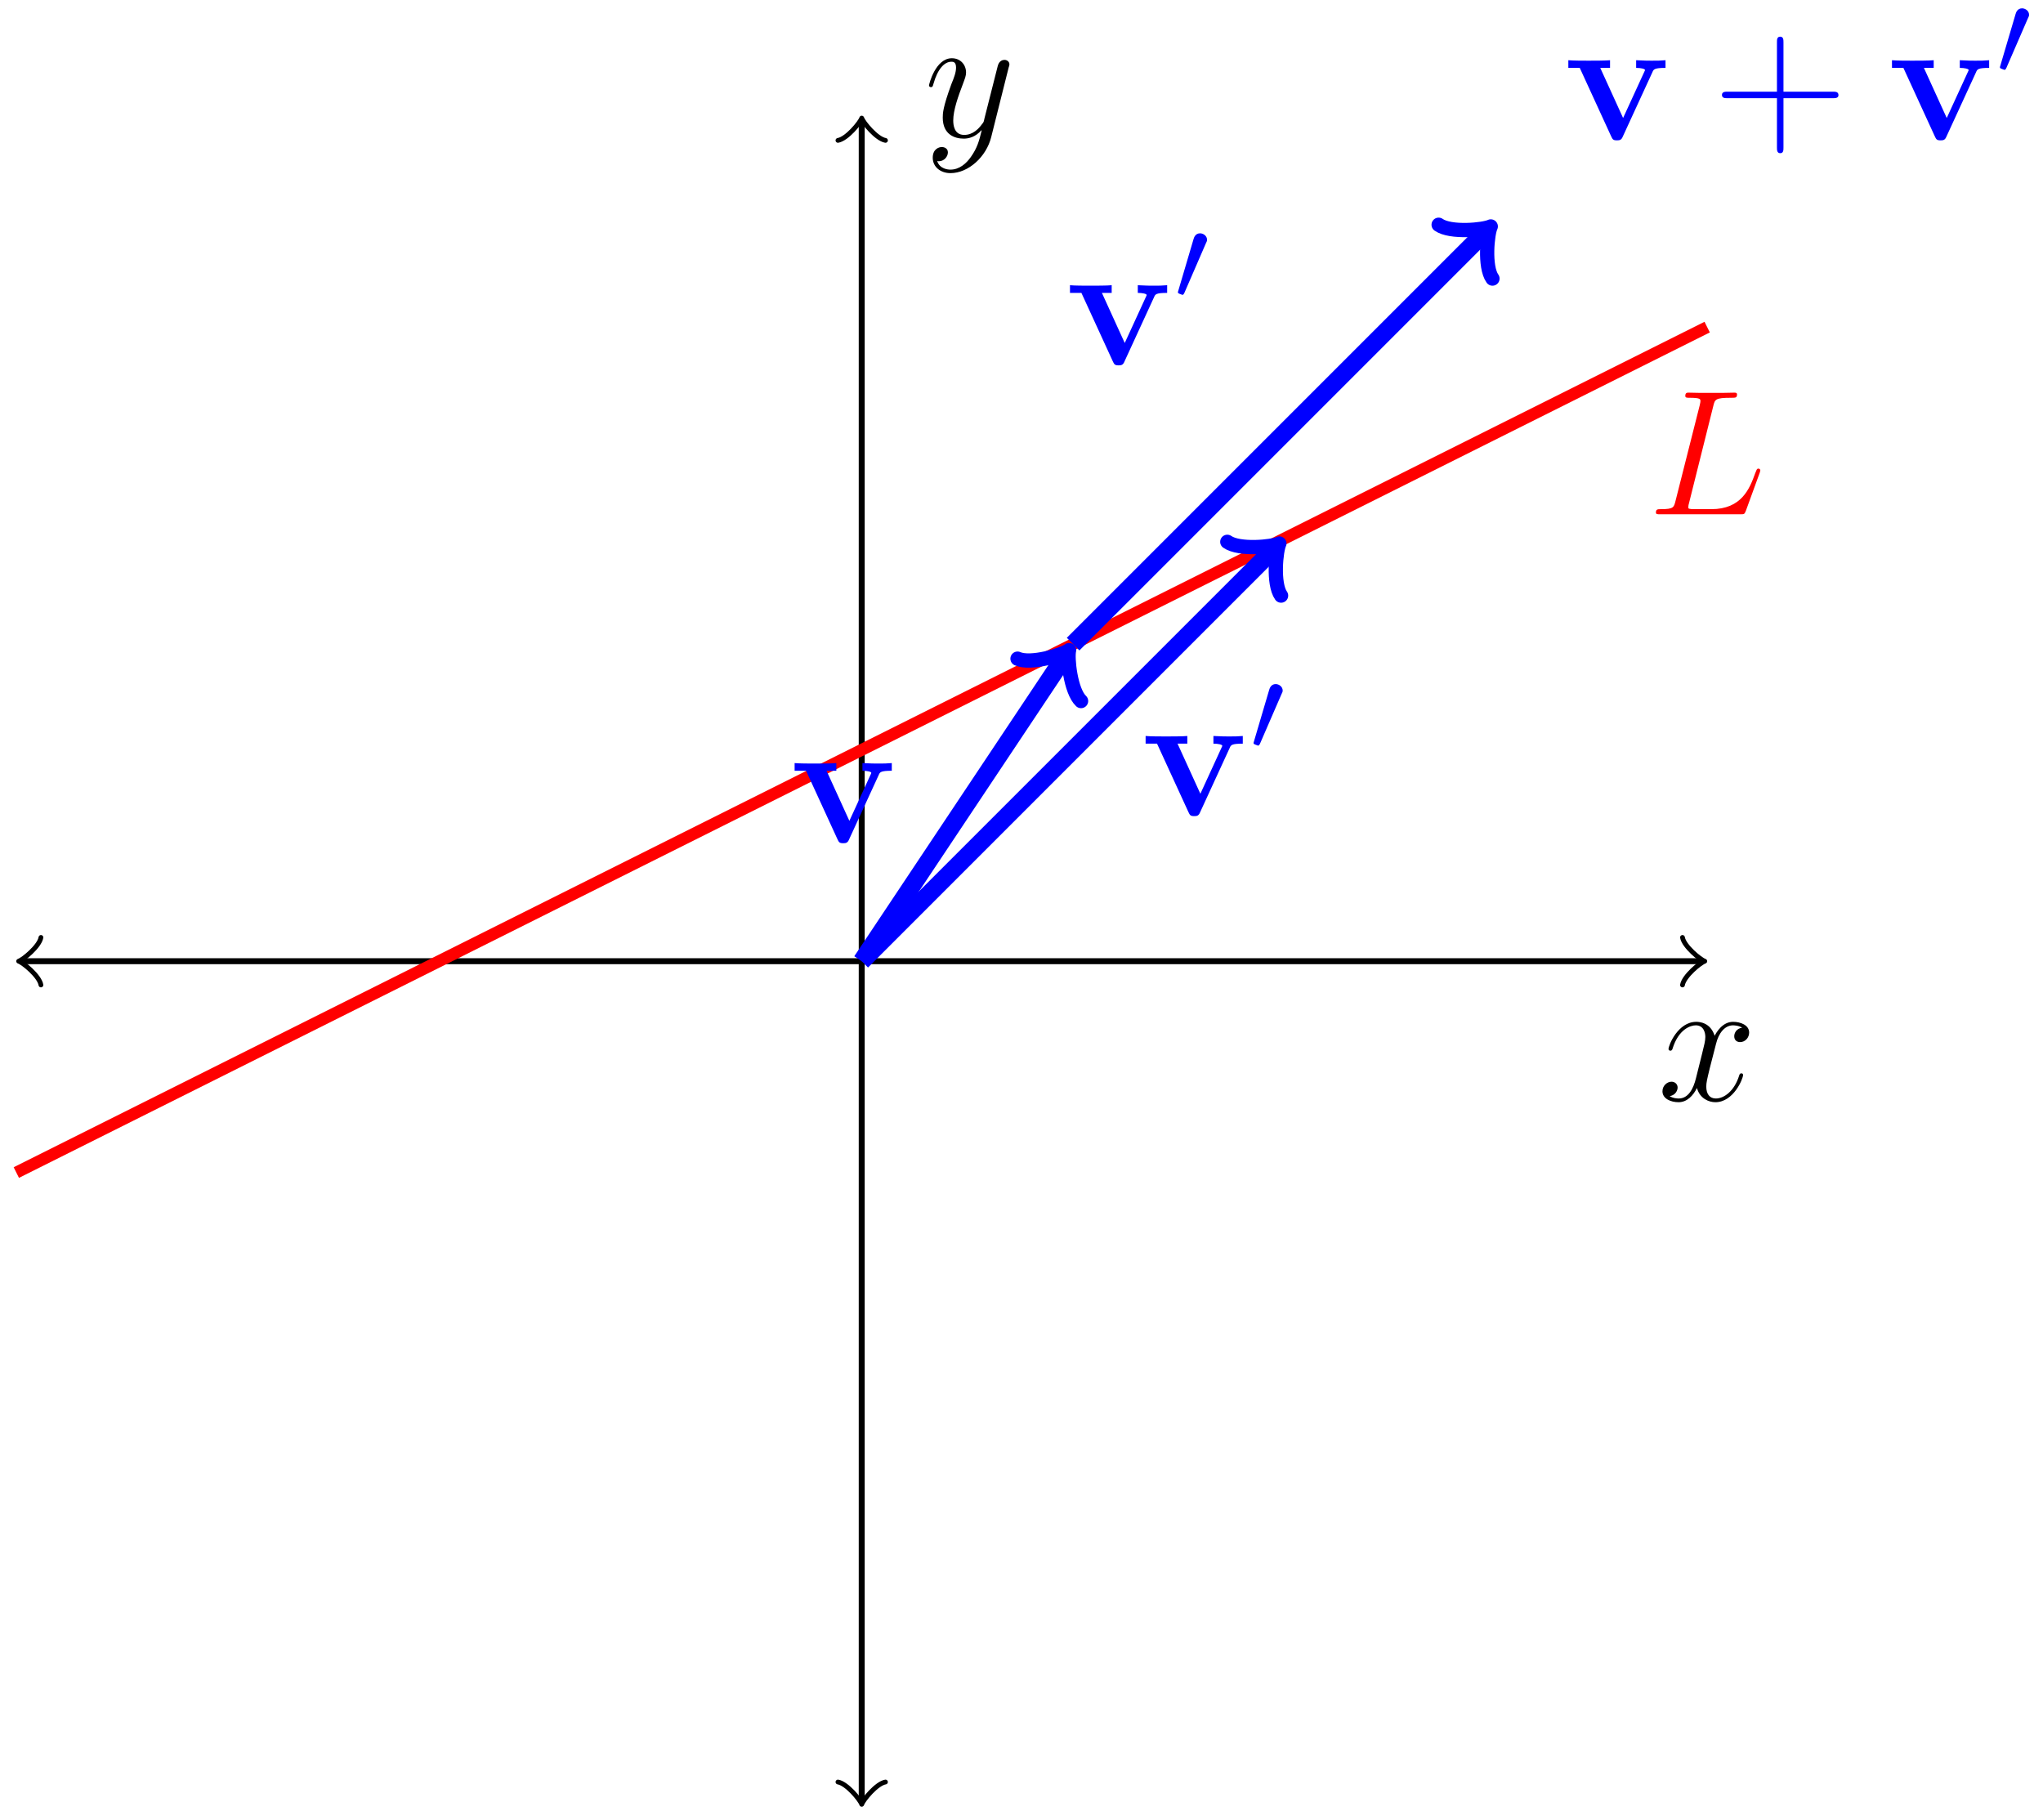
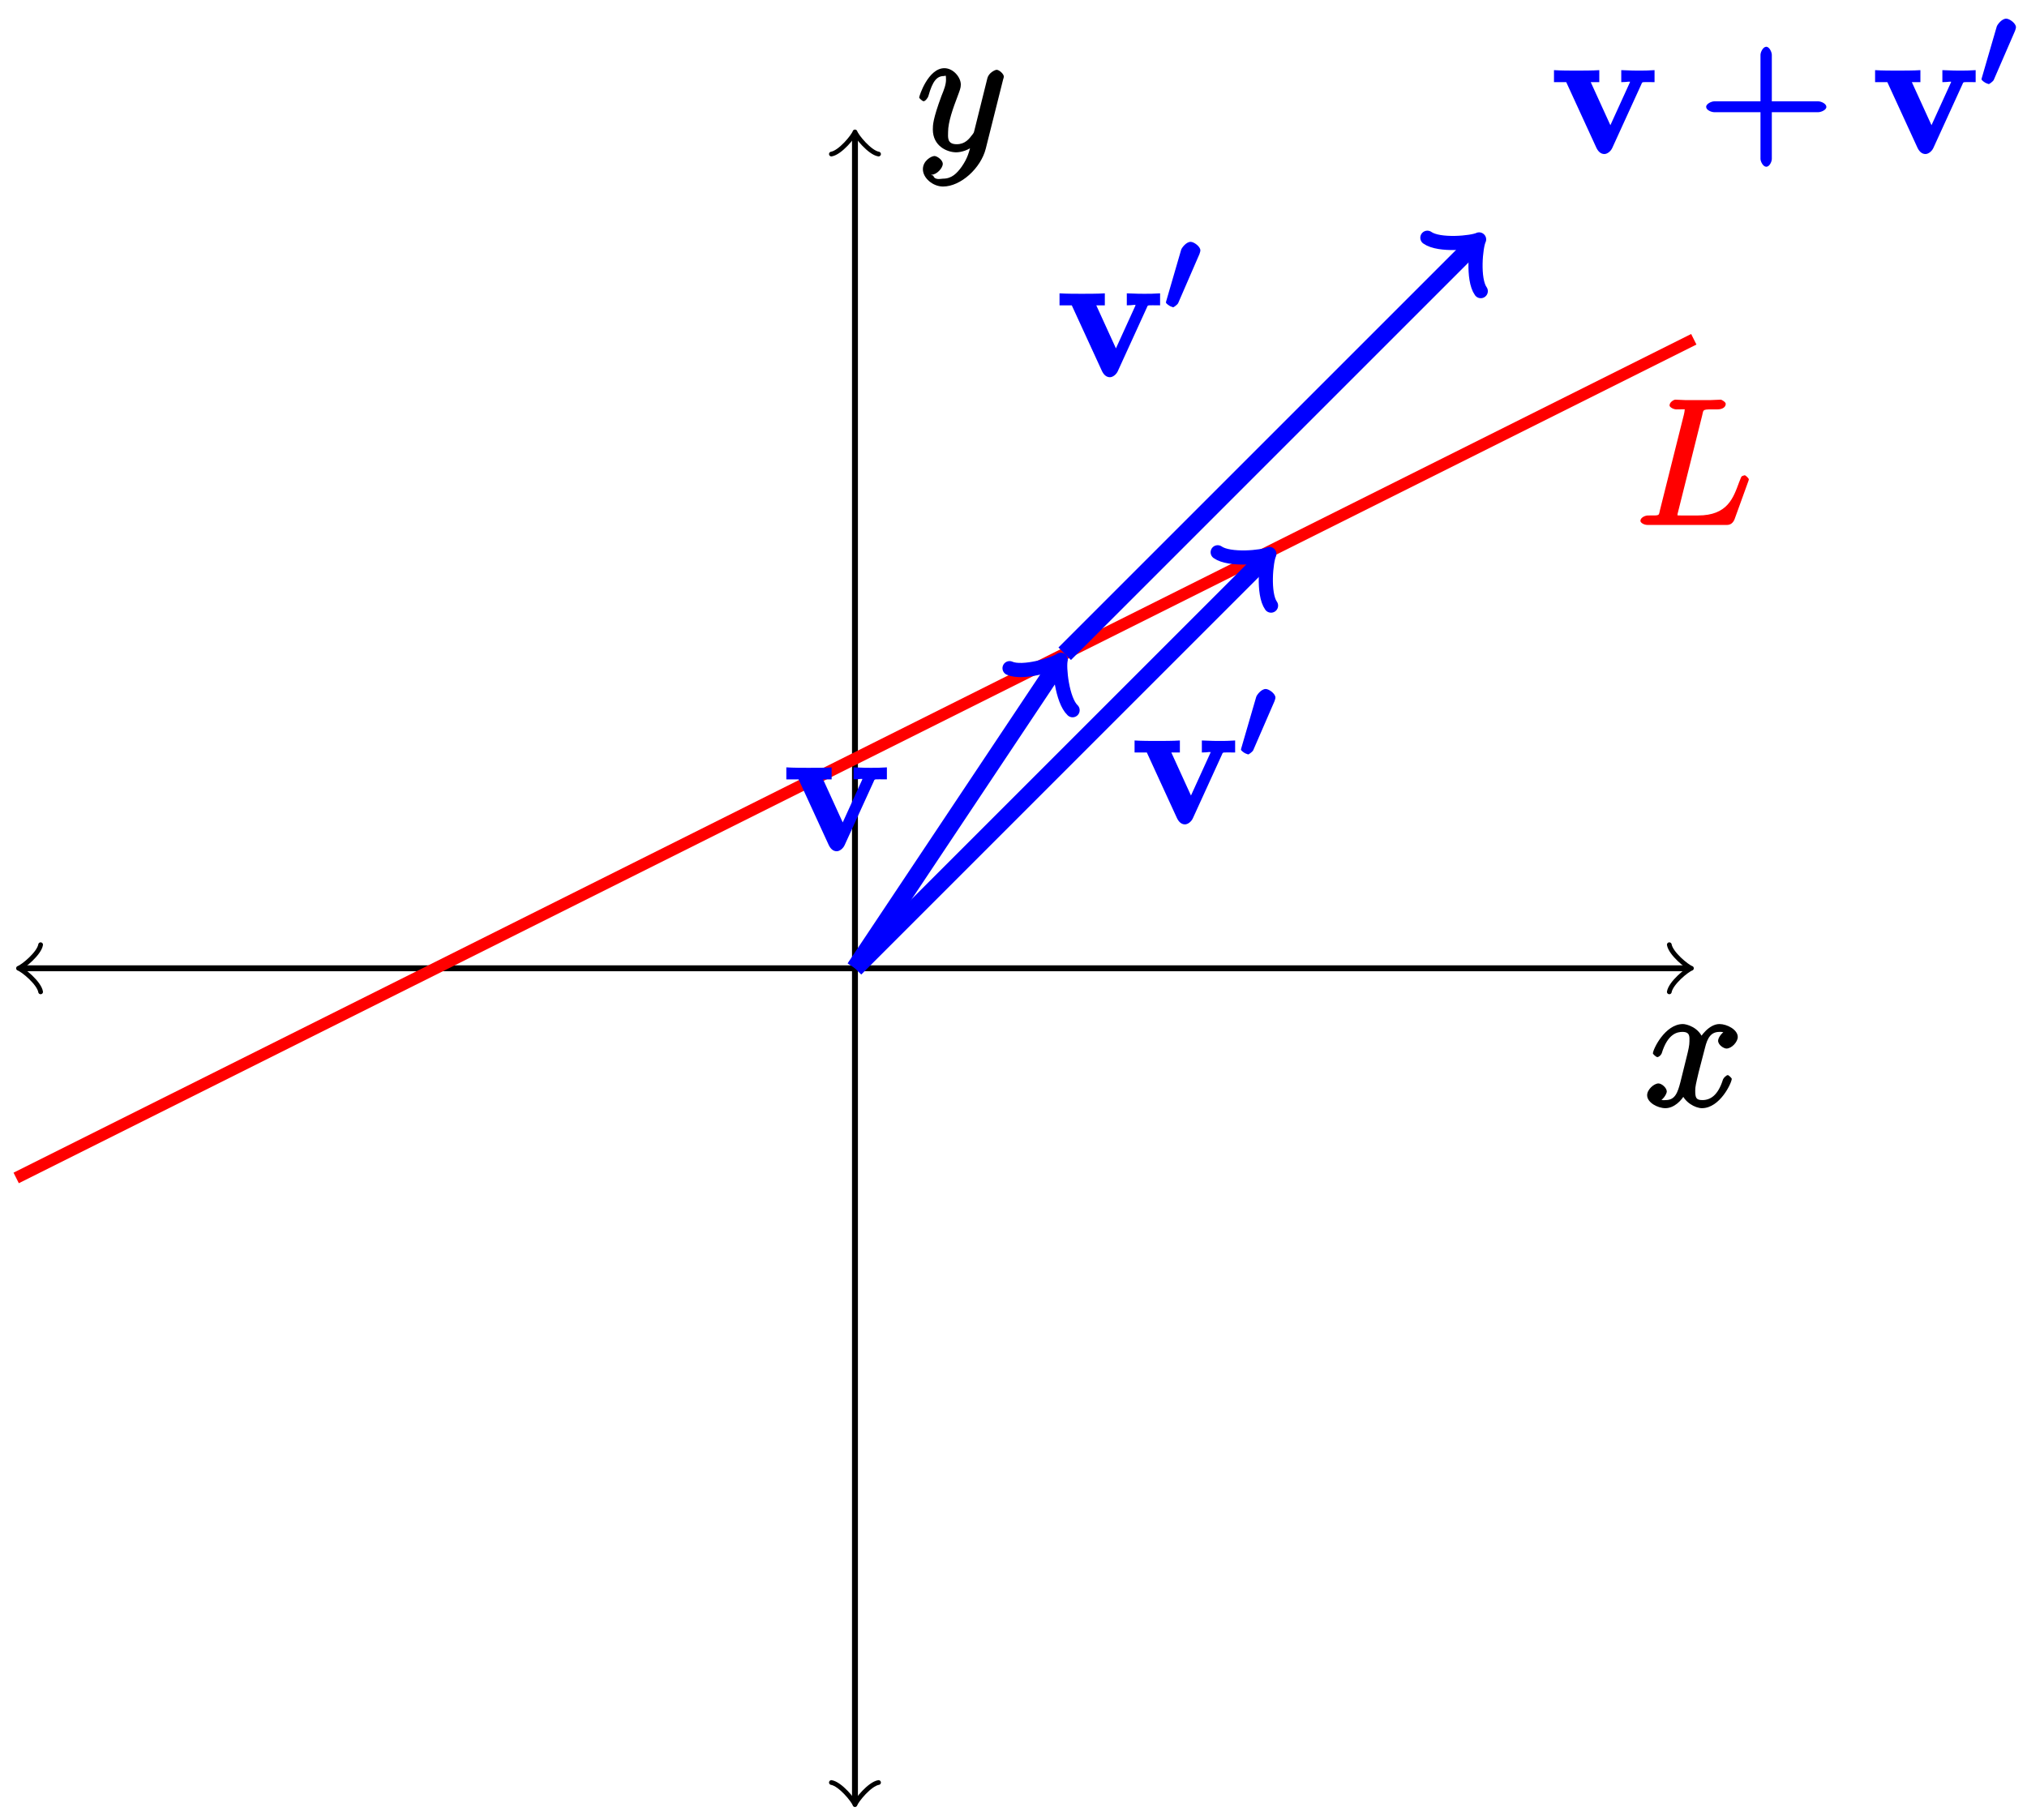
- <svg xmlns="http://www.w3.org/2000/svg" xmlns:xlink="http://www.w3.org/1999/xlink" width="137pt" height="122pt" viewBox="0 0 137 122" version="1.1">
+ <svg xmlns="http://www.w3.org/2000/svg" xmlns:xlink="http://www.w3.org/1999/xlink" width="137pt" height="123pt" viewBox="0 0 137 123" version="1.1">
  <defs>
    <g>
      <symbol overflow="visible" id="glyph0-0">
        <path style="stroke:none;" d="" />
      </symbol>
      <symbol overflow="visible" id="glyph0-1">
-         <path style="stroke:none;" d="M 5.672 -4.875 C 5.281 -4.812 5.141 -4.516 5.141 -4.297 C 5.141 -4 5.359 -3.906 5.531 -3.906 C 5.891 -3.906 6.141 -4.219 6.141 -4.547 C 6.141 -5.047 5.562 -5.266 5.062 -5.266 C 4.344 -5.266 3.938 -4.547 3.828 -4.328 C 3.547 -5.219 2.812 -5.266 2.594 -5.266 C 1.375 -5.266 0.734 -3.703 0.734 -3.438 C 0.734 -3.391 0.781 -3.328 0.859 -3.328 C 0.953 -3.328 0.984 -3.406 1 -3.453 C 1.406 -4.781 2.219 -5.031 2.562 -5.031 C 3.094 -5.031 3.203 -4.531 3.203 -4.25 C 3.203 -3.984 3.125 -3.703 2.984 -3.125 L 2.578 -1.5 C 2.406 -0.781 2.062 -0.125 1.422 -0.125 C 1.359 -0.125 1.062 -0.125 0.812 -0.281 C 1.25 -0.359 1.344 -0.719 1.344 -0.859 C 1.344 -1.094 1.156 -1.25 0.938 -1.25 C 0.641 -1.25 0.328 -0.984 0.328 -0.609 C 0.328 -0.109 0.891 0.125 1.406 0.125 C 1.984 0.125 2.391 -0.328 2.641 -0.828 C 2.828 -0.125 3.438 0.125 3.875 0.125 C 5.094 0.125 5.734 -1.453 5.734 -1.703 C 5.734 -1.766 5.688 -1.812 5.625 -1.812 C 5.516 -1.812 5.5 -1.75 5.469 -1.656 C 5.141 -0.609 4.453 -0.125 3.906 -0.125 C 3.484 -0.125 3.266 -0.438 3.266 -0.922 C 3.266 -1.188 3.312 -1.375 3.5 -2.156 L 3.922 -3.797 C 4.094 -4.5 4.5 -5.031 5.062 -5.031 C 5.078 -5.031 5.422 -5.031 5.672 -4.875 Z M 5.672 -4.875 " />
+         <path style="stroke:none;" d="M 5.672 -5.172 C 5.281 -5.109 4.969 -4.656 4.969 -4.438 C 4.969 -4.141 5.359 -3.906 5.531 -3.906 C 5.891 -3.906 6.297 -4.359 6.297 -4.688 C 6.297 -5.188 5.562 -5.562 5.062 -5.562 C 4.344 -5.562 3.766 -4.703 3.656 -4.469 L 3.984 -4.469 C 3.703 -5.359 2.812 -5.562 2.594 -5.562 C 1.375 -5.562 0.562 -3.844 0.562 -3.578 C 0.562 -3.531 0.781 -3.328 0.859 -3.328 C 0.953 -3.328 1.094 -3.438 1.156 -3.578 C 1.562 -4.922 2.219 -5.031 2.562 -5.031 C 3.094 -5.031 3.031 -4.672 3.031 -4.391 C 3.031 -4.125 2.969 -3.844 2.828 -3.281 L 2.422 -1.641 C 2.234 -0.922 2.062 -0.422 1.422 -0.422 C 1.359 -0.422 1.172 -0.375 0.922 -0.531 L 0.812 -0.281 C 1.25 -0.359 1.5 -0.859 1.5 -1 C 1.5 -1.25 1.156 -1.547 0.938 -1.547 C 0.641 -1.547 0.172 -1.141 0.172 -0.75 C 0.172 -0.25 0.891 0.125 1.406 0.125 C 1.984 0.125 2.5 -0.375 2.75 -0.859 L 2.469 -0.969 C 2.672 -0.266 3.438 0.125 3.875 0.125 C 5.094 0.125 5.891 -1.594 5.891 -1.859 C 5.891 -1.906 5.688 -2.109 5.625 -2.109 C 5.516 -2.109 5.328 -1.906 5.297 -1.812 C 4.969 -0.75 4.453 -0.422 3.906 -0.422 C 3.484 -0.422 3.422 -0.578 3.422 -1.062 C 3.422 -1.328 3.469 -1.516 3.656 -2.312 L 4.078 -3.938 C 4.25 -4.656 4.5 -5.031 5.062 -5.031 C 5.078 -5.031 5.297 -5.062 5.547 -4.906 Z M 5.672 -5.172 " />
      </symbol>
      <symbol overflow="visible" id="glyph0-2">
-         <path style="stroke:none;" d="M 3.141 1.344 C 2.828 1.797 2.359 2.203 1.766 2.203 C 1.625 2.203 1.047 2.172 0.875 1.625 C 0.906 1.641 0.969 1.641 0.984 1.641 C 1.344 1.641 1.594 1.328 1.594 1.047 C 1.594 0.781 1.359 0.688 1.188 0.688 C 0.984 0.688 0.578 0.828 0.578 1.406 C 0.578 2.016 1.094 2.438 1.766 2.438 C 2.969 2.438 4.172 1.344 4.5 0.016 L 5.672 -4.656 C 5.688 -4.703 5.719 -4.781 5.719 -4.859 C 5.719 -5.031 5.562 -5.156 5.391 -5.156 C 5.281 -5.156 5.031 -5.109 4.938 -4.75 L 4.047 -1.234 C 4 -1.016 4 -0.984 3.891 -0.859 C 3.656 -0.531 3.266 -0.125 2.688 -0.125 C 2.016 -0.125 1.953 -0.781 1.953 -1.094 C 1.953 -1.781 2.281 -2.703 2.609 -3.562 C 2.734 -3.906 2.812 -4.078 2.812 -4.312 C 2.812 -4.812 2.453 -5.266 1.859 -5.266 C 0.766 -5.266 0.328 -3.531 0.328 -3.438 C 0.328 -3.391 0.375 -3.328 0.453 -3.328 C 0.562 -3.328 0.578 -3.375 0.625 -3.547 C 0.906 -4.547 1.359 -5.031 1.828 -5.031 C 1.938 -5.031 2.141 -5.031 2.141 -4.641 C 2.141 -4.328 2.016 -3.984 1.828 -3.531 C 1.25 -1.953 1.25 -1.562 1.25 -1.281 C 1.25 -0.141 2.062 0.125 2.656 0.125 C 3 0.125 3.438 0.016 3.844 -0.438 L 3.859 -0.422 C 3.688 0.281 3.562 0.75 3.141 1.344 Z M 3.141 1.344 " />
+         <path style="stroke:none;" d="M 3.031 1.094 C 2.703 1.547 2.359 1.906 1.766 1.906 C 1.625 1.906 1.203 2.031 1.109 1.703 C 0.906 1.641 0.969 1.641 0.984 1.641 C 1.344 1.641 1.75 1.188 1.75 0.906 C 1.75 0.641 1.359 0.375 1.188 0.375 C 0.984 0.375 0.406 0.688 0.406 1.266 C 0.406 1.875 1.094 2.438 1.766 2.438 C 2.969 2.438 4.328 1.188 4.656 -0.125 L 5.828 -4.797 C 5.844 -4.859 5.875 -4.922 5.875 -5 C 5.875 -5.172 5.562 -5.453 5.391 -5.453 C 5.281 -5.453 4.859 -5.25 4.766 -4.891 L 3.891 -1.375 C 3.828 -1.156 3.875 -1.25 3.781 -1.109 C 3.531 -0.781 3.266 -0.422 2.688 -0.422 C 2.016 -0.422 2.109 -0.922 2.109 -1.25 C 2.109 -1.922 2.438 -2.844 2.766 -3.703 C 2.891 -4.047 2.969 -4.219 2.969 -4.453 C 2.969 -4.953 2.453 -5.562 1.859 -5.562 C 0.766 -5.562 0.156 -3.688 0.156 -3.578 C 0.156 -3.531 0.375 -3.328 0.453 -3.328 C 0.562 -3.328 0.734 -3.531 0.781 -3.688 C 1.062 -4.703 1.359 -5.031 1.828 -5.031 C 1.938 -5.031 1.969 -5.172 1.969 -4.781 C 1.969 -4.469 1.844 -4.125 1.656 -3.672 C 1.078 -2.109 1.078 -1.703 1.078 -1.422 C 1.078 -0.281 2.062 0.125 2.656 0.125 C 3 0.125 3.531 -0.031 3.844 -0.344 L 3.688 -0.516 C 3.516 0.141 3.438 0.5 3.031 1.094 Z M 3.031 1.094 " />
      </symbol>
      <symbol overflow="visible" id="glyph0-3">
-         <path style="stroke:none;" d="M 4.391 -7.25 C 4.5 -7.703 4.531 -7.812 5.578 -7.812 C 5.906 -7.812 5.984 -7.812 5.984 -8.047 C 5.984 -8.156 5.859 -8.156 5.812 -8.156 C 5.562 -8.156 5.297 -8.141 5.062 -8.141 L 3.453 -8.141 C 3.234 -8.141 2.969 -8.156 2.734 -8.156 C 2.641 -8.156 2.516 -8.156 2.516 -7.938 C 2.516 -7.812 2.625 -7.812 2.797 -7.812 C 3.531 -7.812 3.531 -7.719 3.531 -7.594 C 3.531 -7.562 3.531 -7.5 3.484 -7.312 L 1.859 -0.891 C 1.75 -0.469 1.734 -0.344 0.891 -0.344 C 0.672 -0.344 0.547 -0.344 0.547 -0.125 C 0.547 0 0.625 0 0.859 0 L 6.219 0 C 6.484 0 6.484 -0.016 6.578 -0.234 L 7.5 -2.766 C 7.516 -2.828 7.547 -2.906 7.547 -2.938 C 7.547 -3.016 7.484 -3.062 7.422 -3.062 C 7.406 -3.062 7.344 -3.062 7.328 -3.016 C 7.297 -3 7.297 -2.969 7.203 -2.75 C 6.828 -1.703 6.281 -0.344 4.266 -0.344 L 3.125 -0.344 C 2.953 -0.344 2.922 -0.344 2.859 -0.359 C 2.719 -0.375 2.719 -0.391 2.719 -0.484 C 2.719 -0.578 2.734 -0.641 2.766 -0.75 Z M 4.391 -7.25 " />
+         <path style="stroke:none;" d="M 4.547 -7.391 C 4.656 -7.844 4.531 -7.812 5.578 -7.812 C 5.906 -7.812 6.141 -7.953 6.141 -8.188 C 6.141 -8.312 5.859 -8.469 5.812 -8.469 C 5.562 -8.469 5.297 -8.438 5.062 -8.438 L 3.453 -8.438 C 3.234 -8.438 2.969 -8.469 2.734 -8.469 C 2.641 -8.469 2.344 -8.312 2.344 -8.078 C 2.344 -7.953 2.625 -7.812 2.797 -7.812 C 3.531 -7.812 3.359 -7.859 3.359 -7.734 C 3.359 -7.703 3.359 -7.641 3.312 -7.453 L 1.703 -1.031 C 1.594 -0.609 1.734 -0.641 0.891 -0.641 C 0.672 -0.641 0.375 -0.484 0.375 -0.281 C 0.375 -0.141 0.625 0 0.859 0 L 6.219 0 C 6.484 0 6.641 -0.156 6.734 -0.375 L 7.656 -2.922 C 7.672 -2.969 7.703 -3.047 7.703 -3.078 C 7.703 -3.156 7.484 -3.359 7.422 -3.359 C 7.406 -3.359 7.234 -3.312 7.203 -3.266 C 7.188 -3.25 7.141 -3.125 7.047 -2.891 C 6.656 -1.844 6.281 -0.641 4.266 -0.641 L 3.125 -0.641 C 2.953 -0.641 2.922 -0.641 2.859 -0.656 C 2.719 -0.672 2.875 -0.531 2.875 -0.641 C 2.875 -0.719 2.891 -0.781 2.922 -0.891 Z M 4.547 -7.391 " />
      </symbol>
      <symbol overflow="visible" id="glyph1-0">
        <path style="stroke:none;" d="" />
      </symbol>
      <symbol overflow="visible" id="glyph1-1">
-         <path style="stroke:none;" d="M 5.922 -4.516 C 6 -4.703 6.047 -4.797 6.797 -4.797 L 6.797 -5.312 C 6.375 -5.281 6.344 -5.281 5.859 -5.281 C 5.531 -5.281 5.516 -5.281 4.828 -5.312 L 4.828 -4.797 C 5.156 -4.797 5.422 -4.734 5.422 -4.656 C 5.422 -4.641 5.422 -4.625 5.359 -4.5 L 3.953 -1.438 L 2.422 -4.797 L 3.078 -4.797 L 3.078 -5.312 C 2.797 -5.281 1.953 -5.281 1.641 -5.281 C 1.297 -5.281 0.594 -5.281 0.281 -5.312 L 0.281 -4.797 L 1.047 -4.797 L 3.141 -0.234 C 3.25 0 3.281 0.062 3.547 0.062 C 3.734 0.062 3.844 0.031 3.938 -0.203 Z M 5.922 -4.516 " />
+         <path style="stroke:none;" d="M 6.047 -4.656 C 6.125 -4.844 6.047 -4.797 6.938 -4.797 L 6.938 -5.609 C 6.375 -5.578 6.344 -5.578 5.859 -5.578 C 5.531 -5.578 5.516 -5.578 4.688 -5.609 L 4.688 -4.797 C 5.156 -4.797 5.266 -4.875 5.266 -4.797 C 5.266 -4.781 5.312 -4.875 5.328 -4.906 L 3.812 -1.578 L 4.094 -1.578 L 2.625 -4.797 L 3.203 -4.797 L 3.203 -5.609 C 2.797 -5.578 1.953 -5.578 1.641 -5.578 C 1.297 -5.578 0.594 -5.578 0.141 -5.609 L 0.141 -4.797 L 0.969 -4.797 L 3 -0.375 C 3.109 -0.141 3.281 0.062 3.547 0.062 C 3.734 0.062 3.969 -0.109 4.078 -0.344 Z M 6.047 -4.656 " />
      </symbol>
      <symbol overflow="visible" id="glyph2-0">
        <path style="stroke:none;" d="" />
      </symbol>
      <symbol overflow="visible" id="glyph2-1">
-         <path style="stroke:none;" d="M 2.109 -3.781 C 2.156 -3.875 2.188 -3.938 2.188 -4.016 C 2.188 -4.281 1.938 -4.453 1.719 -4.453 C 1.406 -4.453 1.312 -4.172 1.281 -4.062 L 0.266 -0.625 C 0.234 -0.531 0.234 -0.516 0.234 -0.5 C 0.234 -0.438 0.281 -0.422 0.359 -0.391 C 0.516 -0.328 0.531 -0.328 0.547 -0.328 C 0.562 -0.328 0.609 -0.328 0.672 -0.469 Z M 2.109 -3.781 " />
+         <path style="stroke:none;" d="M 2.312 -3.922 C 2.344 -4.031 2.375 -4.094 2.375 -4.172 C 2.375 -4.438 1.938 -4.75 1.719 -4.75 C 1.406 -4.75 1.109 -4.328 1.078 -4.219 L 0.078 -0.781 C 0.047 -0.688 0.047 -0.656 0.047 -0.656 C 0.047 -0.578 0.281 -0.422 0.359 -0.391 C 0.516 -0.328 0.531 -0.328 0.547 -0.328 C 0.562 -0.328 0.812 -0.484 0.875 -0.609 Z M 2.312 -3.922 " />
      </symbol>
      <symbol overflow="visible" id="glyph3-0">
        <path style="stroke:none;" d="" />
      </symbol>
      <symbol overflow="visible" id="glyph3-1">
-         <path style="stroke:none;" d="M 4.766 -2.766 L 8.062 -2.766 C 8.234 -2.766 8.453 -2.766 8.453 -2.969 C 8.453 -3.203 8.25 -3.203 8.062 -3.203 L 4.766 -3.203 L 4.766 -6.5 C 4.766 -6.672 4.766 -6.891 4.547 -6.891 C 4.328 -6.891 4.328 -6.688 4.328 -6.5 L 4.328 -3.203 L 1.031 -3.203 C 0.859 -3.203 0.641 -3.203 0.641 -2.984 C 0.641 -2.766 0.844 -2.766 1.031 -2.766 L 4.328 -2.766 L 4.328 0.531 C 4.328 0.703 4.328 0.922 4.547 0.922 C 4.766 0.922 4.766 0.719 4.766 0.531 Z M 4.766 -2.766 " />
+         <path style="stroke:none;" d="M 4.766 -2.766 L 8.062 -2.766 C 8.234 -2.766 8.609 -2.906 8.609 -3.125 C 8.609 -3.344 8.25 -3.5 8.062 -3.5 L 4.922 -3.5 L 4.922 -6.641 C 4.922 -6.812 4.766 -7.188 4.547 -7.188 C 4.328 -7.188 4.156 -6.828 4.156 -6.641 L 4.156 -3.5 L 1.031 -3.5 C 0.859 -3.5 0.484 -3.344 0.484 -3.125 C 0.484 -2.906 0.844 -2.766 1.031 -2.766 L 4.156 -2.766 L 4.156 0.391 C 4.156 0.562 4.328 0.922 4.547 0.922 C 4.766 0.922 4.922 0.578 4.922 0.391 L 4.922 -2.766 Z M 4.766 -2.766 " />
      </symbol>
    </g>
  </defs>
  <g id="surface1">
-     <path style="fill:none;stroke-width:0.399;stroke-linecap:butt;stroke-linejoin:miter;stroke:rgb(0%,0%,0%);stroke-opacity:1;stroke-miterlimit:10;" d="M -56.235 -0 L 56.234 -0 " transform="matrix(1,0,0,-1,57.786,64.453)" />
-     <path style="fill:none;stroke-width:0.319;stroke-linecap:round;stroke-linejoin:round;stroke:rgb(0%,0%,0%);stroke-opacity:1;stroke-miterlimit:10;" d="M -1.195 1.594 C -1.098 0.996 -0 0.098 0.301 0 C -0 -0.101 -1.098 -0.996 -1.195 -1.594 " transform="matrix(-1,0,0,1,1.55066,64.453)" />
-     <path style="fill:none;stroke-width:0.319;stroke-linecap:round;stroke-linejoin:round;stroke:rgb(0%,0%,0%);stroke-opacity:1;stroke-miterlimit:10;" d="M -1.197 1.594 C -1.096 0.996 -0.002 0.101 0.299 -0 C -0.002 -0.098 -1.096 -0.996 -1.197 -1.594 " transform="matrix(1,0,0,-1,114.0213,64.453)" />
+     <path style="fill:none;stroke-width:0.399;stroke-linecap:butt;stroke-linejoin:miter;stroke:rgb(0%,0%,0%);stroke-opacity:1;stroke-miterlimit:10;" d="M -56.235 -0 L 56.234 -0 " transform="matrix(1,0,0,-1,57.786,65.453)" />
+     <path style="fill:none;stroke-width:0.319;stroke-linecap:round;stroke-linejoin:round;stroke:rgb(0%,0%,0%);stroke-opacity:1;stroke-miterlimit:10;" d="M -1.195 1.594 C -1.098 0.996 -0 0.098 0.301 0 C -0 -0.101 -1.098 -0.996 -1.195 -1.594 " transform="matrix(-1,0,0,1,1.55066,65.453)" />
+     <path style="fill:none;stroke-width:0.319;stroke-linecap:round;stroke-linejoin:round;stroke:rgb(0%,0%,0%);stroke-opacity:1;stroke-miterlimit:10;" d="M -1.197 1.594 C -1.096 0.996 -0.002 0.101 0.299 -0 C -0.002 -0.098 -1.096 -0.996 -1.197 -1.594 " transform="matrix(1,0,0,-1,114.0213,65.453)" />
    <g style="fill:rgb(0%,0%,0%);fill-opacity:1;">
-       <use xlink:href="#glyph0-1" x="111.154" y="73.784" />
+       <use xlink:href="#glyph0-1" x="111.154" y="74.784" />
    </g>
-     <path style="fill:none;stroke-width:0.399;stroke-linecap:butt;stroke-linejoin:miter;stroke:rgb(0%,0%,0%);stroke-opacity:1;stroke-miterlimit:10;" d="M -0.001 -56.234 L -0.001 56.234 " transform="matrix(1,0,0,-1,57.786,64.453)" />
-     <path style="fill:none;stroke-width:0.319;stroke-linecap:round;stroke-linejoin:round;stroke:rgb(0%,0%,0%);stroke-opacity:1;stroke-miterlimit:10;" d="M -1.196 1.593 C -1.095 0.995 -0.001 0.101 0.3 -0.001 C -0.001 -0.099 -1.095 -0.997 -1.196 -1.595 " transform="matrix(0,1,1,0,57.786,120.6883)" />
-     <path style="fill:none;stroke-width:0.319;stroke-linecap:round;stroke-linejoin:round;stroke:rgb(0%,0%,0%);stroke-opacity:1;stroke-miterlimit:10;" d="M -1.196 1.595 C -1.095 0.997 -0.001 0.099 0.3 0.001 C -0.001 -0.101 -1.095 -0.995 -1.196 -1.593 " transform="matrix(0,-1,-1,0,57.786,8.21766)" />
+     <path style="fill:none;stroke-width:0.399;stroke-linecap:butt;stroke-linejoin:miter;stroke:rgb(0%,0%,0%);stroke-opacity:1;stroke-miterlimit:10;" d="M -0.001 -56.234 L -0.001 56.234 " transform="matrix(1,0,0,-1,57.786,65.453)" />
+     <path style="fill:none;stroke-width:0.319;stroke-linecap:round;stroke-linejoin:round;stroke:rgb(0%,0%,0%);stroke-opacity:1;stroke-miterlimit:10;" d="M -1.196 1.593 C -1.095 0.995 -0.001 0.101 0.3 -0.001 C -0.001 -0.099 -1.095 -0.997 -1.196 -1.595 " transform="matrix(0,1,1,0,57.786,121.6883)" />
+     <path style="fill:none;stroke-width:0.319;stroke-linecap:round;stroke-linejoin:round;stroke:rgb(0%,0%,0%);stroke-opacity:1;stroke-miterlimit:10;" d="M -1.196 1.595 C -1.095 0.997 -0.001 0.099 0.3 0.001 C -0.001 -0.101 -1.095 -0.995 -1.196 -1.593 " transform="matrix(0,-1,-1,0,57.786,9.21766)" />
    <g style="fill:rgb(0%,0%,0%);fill-opacity:1;">
-       <use xlink:href="#glyph0-2" x="61.97" y="9.171" />
+       <use xlink:href="#glyph0-2" x="61.97" y="10.171" />
    </g>
-     <path style="fill:none;stroke-width:0.797;stroke-linecap:butt;stroke-linejoin:miter;stroke:rgb(100%,0%,0%);stroke-opacity:1;stroke-miterlimit:10;" d="M -56.692 -14.172 L 56.694 42.519 " transform="matrix(1,0,0,-1,57.786,64.453)" />
+     <path style="fill:none;stroke-width:0.797;stroke-linecap:butt;stroke-linejoin:miter;stroke:rgb(100%,0%,0%);stroke-opacity:1;stroke-miterlimit:10;" d="M -56.692 -14.172 L 56.694 42.519 " transform="matrix(1,0,0,-1,57.786,65.453)" />
    <g style="fill:rgb(100%,0%,0%);fill-opacity:1;">
-       <use xlink:href="#glyph0-3" x="110.497" y="34.485" />
+       <use xlink:href="#glyph0-3" x="110.497" y="35.485" />
    </g>
-     <path style="fill:none;stroke-width:1.196;stroke-linecap:butt;stroke-linejoin:miter;stroke:rgb(0%,0%,100%);stroke-opacity:1;stroke-miterlimit:10;" d="M -0.001 -0 L 13.64 20.461 " transform="matrix(1,0,0,-1,57.786,64.453)" />
-     <path style="fill:none;stroke-width:0.956;stroke-linecap:round;stroke-linejoin:round;stroke:rgb(0%,0%,100%);stroke-opacity:1;stroke-miterlimit:10;" d="M -1.912 2.551 C -1.753 1.595 -0.001 0.16 0.476 0.001 C 0 -0.157 -1.752 -1.593 -1.913 -2.552 " transform="matrix(0.55641,-0.8346,-0.8346,-0.55641,71.42724,43.99112)" />
+     <path style="fill:none;stroke-width:1.196;stroke-linecap:butt;stroke-linejoin:miter;stroke:rgb(0%,0%,100%);stroke-opacity:1;stroke-miterlimit:10;" d="M -0.001 -0 L 13.64 20.461 " transform="matrix(1,0,0,-1,57.786,65.453)" />
+     <path style="fill:none;stroke-width:0.956;stroke-linecap:round;stroke-linejoin:round;stroke:rgb(0%,0%,100%);stroke-opacity:1;stroke-miterlimit:10;" d="M -1.912 2.551 C -1.753 1.595 -0.001 0.16 0.476 0.001 C 0 -0.157 -1.752 -1.593 -1.913 -2.552 " transform="matrix(0.55641,-0.8346,-0.8346,-0.55641,71.42724,44.99112)" />
    <g style="fill:rgb(0%,0%,100%);fill-opacity:1;">
-       <use xlink:href="#glyph1-1" x="53.005" y="56.48" />
+       <use xlink:href="#glyph1-1" x="53.005" y="57.48" />
    </g>
-     <path style="fill:none;stroke-width:1.196;stroke-linecap:butt;stroke-linejoin:miter;stroke:rgb(0%,0%,100%);stroke-opacity:1;stroke-miterlimit:10;" d="M -0.001 -0 L 27.671 27.672 " transform="matrix(1,0,0,-1,57.786,64.453)" />
-     <path style="fill:none;stroke-width:0.956;stroke-linecap:round;stroke-linejoin:round;stroke:rgb(0%,0%,100%);stroke-opacity:1;stroke-miterlimit:10;" d="M -1.913 2.55 C -1.753 1.594 0.001 0.161 0.476 0.001 C 0.001 -0.16 -1.753 -1.593 -1.913 -2.549 " transform="matrix(0.70712,-0.7071,-0.7071,-0.70712,85.4565,36.78248)" />
+     <path style="fill:none;stroke-width:1.196;stroke-linecap:butt;stroke-linejoin:miter;stroke:rgb(0%,0%,100%);stroke-opacity:1;stroke-miterlimit:10;" d="M -0.001 -0 L 27.671 27.672 " transform="matrix(1,0,0,-1,57.786,65.453)" />
+     <path style="fill:none;stroke-width:0.956;stroke-linecap:round;stroke-linejoin:round;stroke:rgb(0%,0%,100%);stroke-opacity:1;stroke-miterlimit:10;" d="M -1.913 2.55 C -1.753 1.594 0.001 0.161 0.476 0.001 C 0.001 -0.16 -1.753 -1.593 -1.913 -2.549 " transform="matrix(0.70712,-0.7071,-0.7071,-0.70712,85.4565,37.78248)" />
    <g style="fill:rgb(0%,0%,100%);fill-opacity:1;">
-       <use xlink:href="#glyph1-1" x="76.542" y="54.663" />
+       <use xlink:href="#glyph1-1" x="76.542" y="55.663" />
    </g>
    <g style="fill:rgb(0%,0%,100%);fill-opacity:1;">
-       <use xlink:href="#glyph2-1" x="83.827" y="50.324" />
+       <use xlink:href="#glyph2-1" x="83.827" y="51.324" />
    </g>
-     <path style="fill:none;stroke-width:1.196;stroke-linecap:butt;stroke-linejoin:miter;stroke:rgb(0%,0%,100%);stroke-opacity:1;stroke-miterlimit:10;" d="M 14.175 21.262 L 41.843 48.93 " transform="matrix(1,0,0,-1,57.786,64.453)" />
-     <path style="fill:none;stroke-width:0.956;stroke-linecap:round;stroke-linejoin:round;stroke:rgb(0%,0%,100%);stroke-opacity:1;stroke-miterlimit:10;" d="M -1.913 2.552 C -1.755 1.594 -0.001 0.16 0.479 -0 C -0.001 -0.16 -1.755 -1.594 -1.913 -2.552 " transform="matrix(0.70712,-0.7071,-0.7071,-0.70712,99.62989,15.52238)" />
+     <path style="fill:none;stroke-width:1.196;stroke-linecap:butt;stroke-linejoin:miter;stroke:rgb(0%,0%,100%);stroke-opacity:1;stroke-miterlimit:10;" d="M 14.175 21.262 L 41.843 48.93 " transform="matrix(1,0,0,-1,57.786,65.453)" />
+     <path style="fill:none;stroke-width:0.956;stroke-linecap:round;stroke-linejoin:round;stroke:rgb(0%,0%,100%);stroke-opacity:1;stroke-miterlimit:10;" d="M -1.913 2.552 C -1.755 1.594 -0.001 0.16 0.479 -0 C -0.001 -0.16 -1.755 -1.594 -1.913 -2.552 " transform="matrix(0.70712,-0.7071,-0.7071,-0.70712,99.62989,16.52238)" />
    <g style="fill:rgb(0%,0%,100%);fill-opacity:1;">
-       <use xlink:href="#glyph1-1" x="71.47" y="24.437" />
+       <use xlink:href="#glyph1-1" x="71.47" y="25.437" />
    </g>
    <g style="fill:rgb(0%,0%,100%);fill-opacity:1;">
-       <use xlink:href="#glyph2-1" x="78.755" y="20.098" />
+       <use xlink:href="#glyph2-1" x="78.755" y="21.098" />
    </g>
    <g style="fill:rgb(0%,0%,100%);fill-opacity:1;">
-       <use xlink:href="#glyph1-1" x="104.889" y="9.35" />
+       <use xlink:href="#glyph1-1" x="104.889" y="10.35" />
    </g>
    <g style="fill:rgb(0%,0%,100%);fill-opacity:1;">
-       <use xlink:href="#glyph3-1" x="114.831" y="9.35" />
+       <use xlink:href="#glyph3-1" x="114.831" y="10.35" />
    </g>
    <g style="fill:rgb(0%,0%,100%);fill-opacity:1;">
-       <use xlink:href="#glyph1-1" x="126.592" y="9.35" />
+       <use xlink:href="#glyph1-1" x="126.592" y="10.35" />
    </g>
    <g style="fill:rgb(0%,0%,100%);fill-opacity:1;">
-       <use xlink:href="#glyph2-1" x="133.878" y="5.011" />
+       <use xlink:href="#glyph2-1" x="133.878" y="6.011" />
    </g>
  </g>
</svg>
